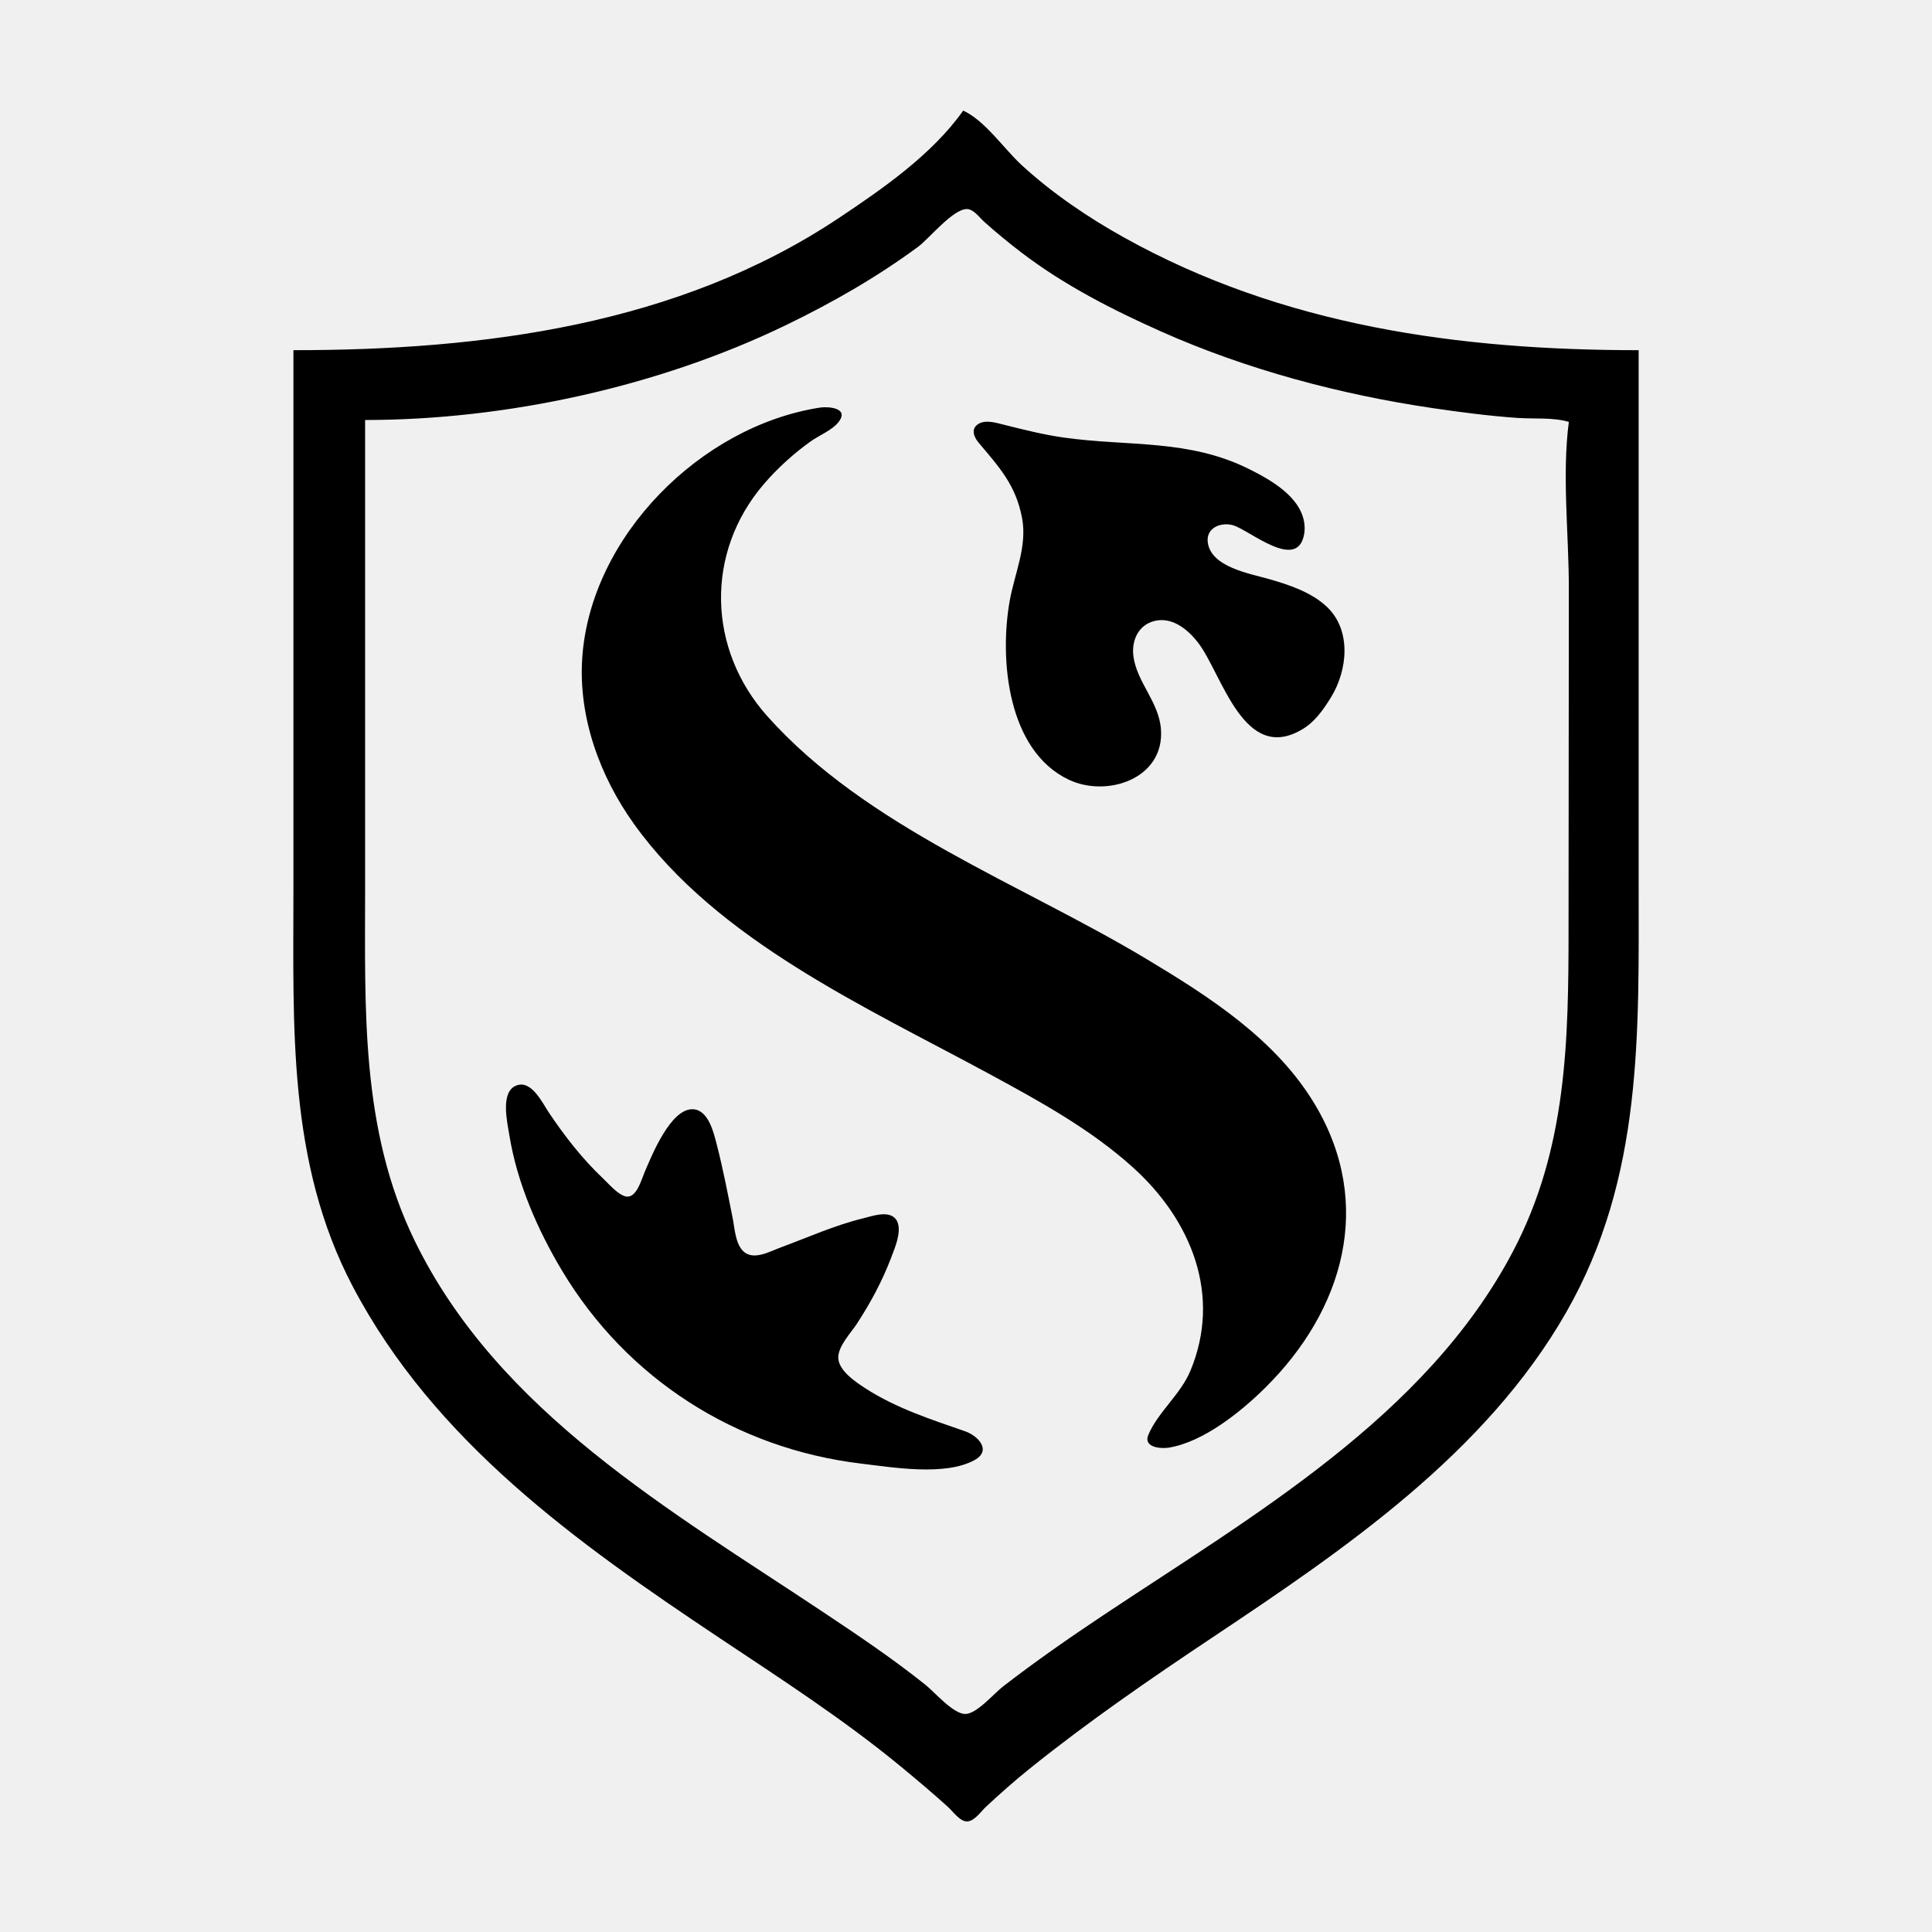
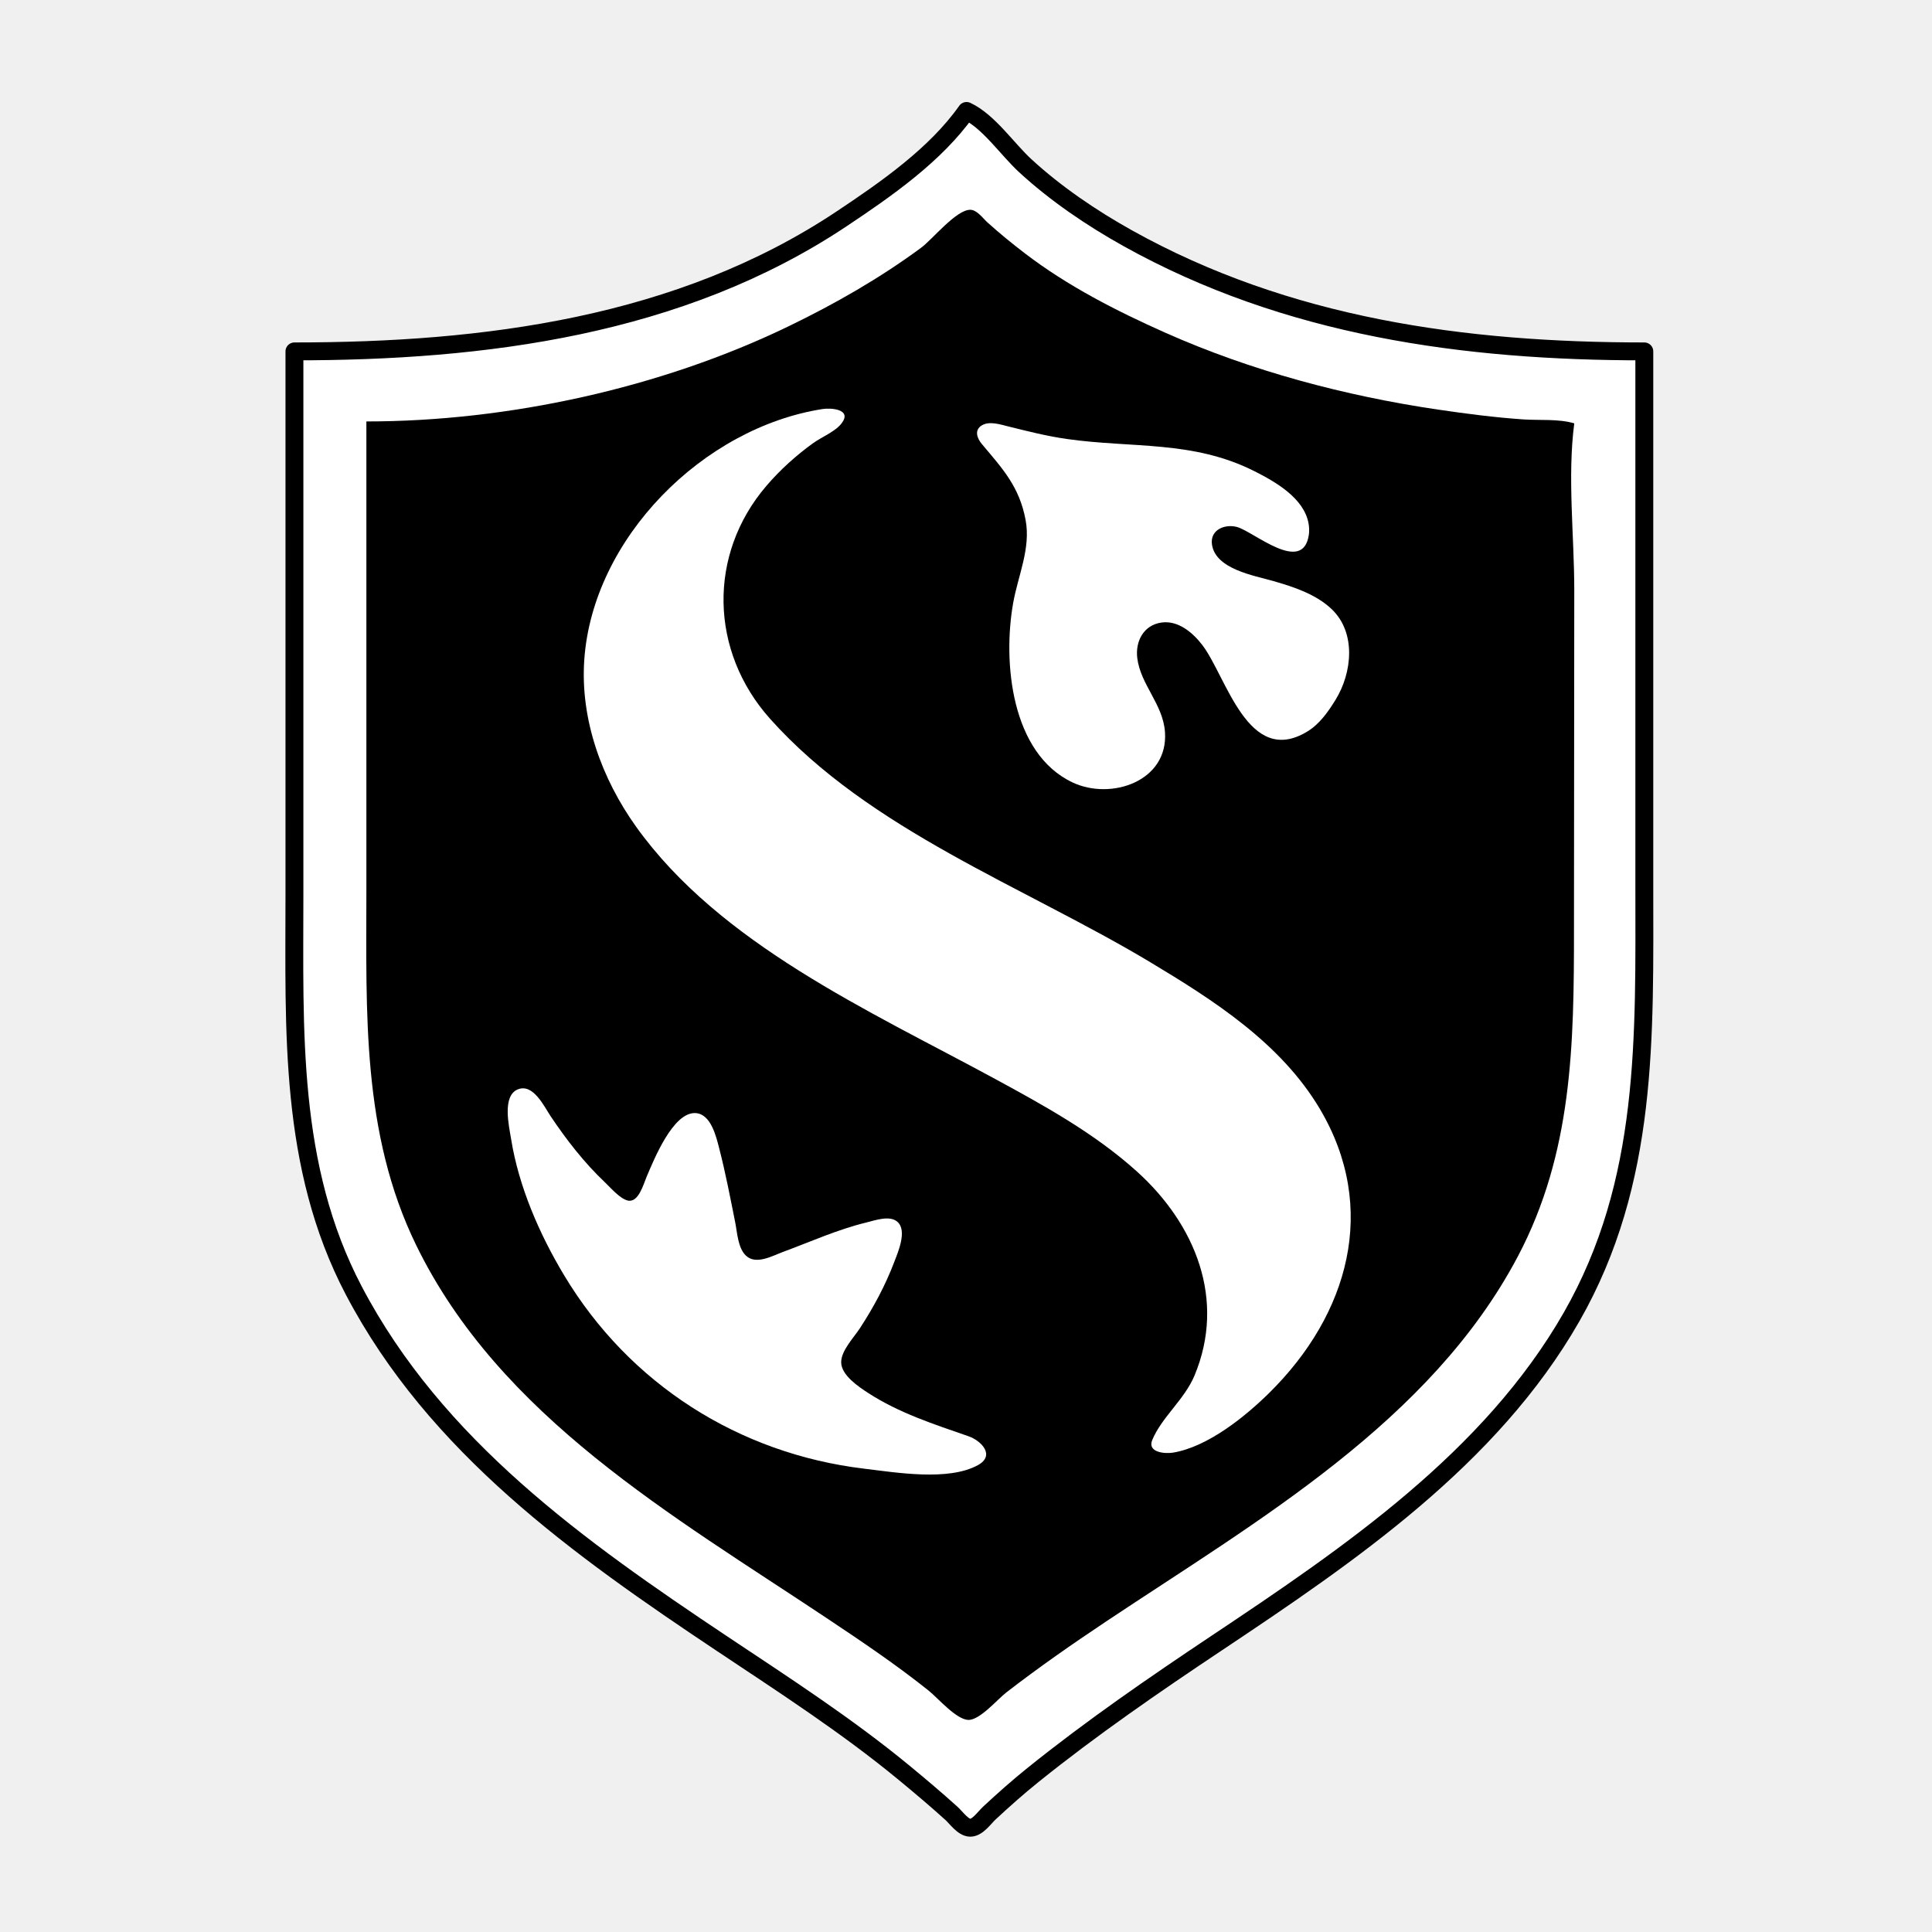
- <svg xmlns="http://www.w3.org/2000/svg" data-symbol="logo" aria-hidden="true" fill="currentColor" viewBox="0 0 135.467 135.467" version="1.1" id="svg1" xml:space="preserve">
-   <defs id="defs1" />
-   <g id="layer1">
-     <path d="M 67.538,7.753 C 65.378,10.819 61.89,13.239 58.806,15.293 47.509,22.821 33.811,24.554 20.574,24.554 v 37.968 c 0,9.479 -0.406,18.978 4.143,27.649 5.716,10.894 15.756,18.026 25.755,24.694 4.302,2.869 8.707,5.713 12.7,9.007 1.122,0.926 2.228,1.858 3.307,2.834 0.339,0.306 0.818,1.009 1.323,1.009 0.508,0 0.988,-0.708 1.323,-1.019 0.981,-0.914 1.998,-1.817 3.043,-2.658 4.096,-3.297 8.46,-6.3 12.832,-9.216 9.288,-6.195 19.153,-12.902 24.814,-22.798 5.418,-9.472 5.084,-19.622 5.084,-30.162 V 24.554 c -12.565,0 -24.956,-1.693 -36.116,-7.919 C 76.261,15.228 73.765,13.534 71.639,11.578 70.375,10.416 69.087,8.476 67.538,7.753 M 110.003,29.581 c -0.488,3.737 0,7.859 0,11.642 l -0.02,23.756 c 0,7.977 -0.099,15.569 -3.92,22.81 -6.096,11.554 -18.224,18.48 -28.736,25.488 -2.387,1.592 -4.742,3.229 -7.011,4.985 -0.616,0.476 -1.846,1.933 -2.646,1.918 -0.847,-0.016 -2.134,-1.528 -2.778,-2.044 -2.281,-1.824 -4.715,-3.461 -7.144,-5.08 C 47.049,105.924 34.933,99.015 29.075,86.995 25.267,79.182 25.601,70.712 25.601,62.257 V 29.449 c 9.89,0 20.588,-2.336 29.501,-6.649 3.249,-1.572 6.352,-3.344 9.26,-5.487 0.792,-0.583 2.455,-2.666 3.44,-2.654 0.465,0.005 0.878,0.594 1.191,0.877 0.848,0.765 1.738,1.492 2.646,2.185 2.974,2.271 6.383,4.013 9.79,5.529 5.997,2.669 12.566,4.415 19.05,5.37 1.971,0.29 3.966,0.549 5.953,0.686 1.154,0.079 2.461,-0.052 3.572,0.276 M 57.483,28.581 c -8.352,1.301 -16.074,9.031 -16.657,17.537 -0.285,4.156 1.226,8.297 3.617,11.642 5.859,8.199 16.315,12.874 24.947,17.554 3.496,1.895 7.085,3.864 10.054,6.546 4.086,3.69 6.237,8.96 4.02,14.265 -0.698,1.669 -2.293,2.91 -2.95,4.497 -0.362,0.874 0.896,0.974 1.444,0.883 2.437,-0.403 5.049,-2.513 6.747,-4.191 5.518,-5.453 7.651,-12.886 3.512,-19.843 -2.721,-4.574 -7.386,-7.563 -11.846,-10.239 -8.791,-5.274 -19.614,-9.225 -26.568,-17.013 -4.203,-4.708 -4.367,-11.466 -0.248,-16.272 0.952,-1.111 2.081,-2.132 3.268,-2.986 0.606,-0.436 1.579,-0.811 2.016,-1.423 0.68,-0.951 -0.783,-1.046 -1.355,-0.957 m 11.132,1.136 c -0.563,0.334 -0.338,0.918 0,1.319 1.466,1.741 2.614,2.98 3.049,5.292 0.375,1.994 -0.528,3.883 -0.871,5.821 -0.727,4.105 -0.149,10.494 4.152,12.524 2.687,1.269 6.707,-0.074 6.458,-3.529 -0.14,-1.945 -1.707,-3.306 -1.935,-5.159 -0.145,-1.173 0.441,-2.309 1.695,-2.485 1.161,-0.163 2.179,0.701 2.84,1.559 1.692,2.193 3.192,8.576 7.346,6.057 0.859,-0.521 1.459,-1.382 1.976,-2.221 1.158,-1.881 1.454,-4.677 -0.268,-6.326 -1.092,-1.046 -2.667,-1.561 -4.089,-1.97 -1.341,-0.386 -4.034,-0.826 -4.281,-2.552 -0.149,-1.042 0.928,-1.458 1.768,-1.218 1.155,0.33 4.573,3.327 4.999,0.557 0.04,-0.259 0.03,-0.536 -0.015,-0.794 -0.311,-1.786 -2.317,-2.928 -3.793,-3.671 -4.296,-2.163 -8.52,-1.594 -13.097,-2.246 -1.394,-0.199 -2.736,-0.54 -4.101,-0.879 -0.539,-0.134 -1.308,-0.39 -1.832,-0.079 M 36.198,76.115 c -1.135,0.442 -0.628,2.585 -0.485,3.472 0.536,3.335 1.978,6.645 3.706,9.525 4.554,7.59 12.204,12.465 20.975,13.514 2.224,0.266 5.864,0.884 7.93,-0.244 1.246,-0.68 0.246,-1.713 -0.654,-2.025 -2.41,-0.837 -4.852,-1.622 -7.011,-3.025 -0.667,-0.434 -1.87,-1.234 -1.881,-2.135 -0.01,-0.814 0.885,-1.736 1.306,-2.381 0.956,-1.465 1.78,-2.995 2.401,-4.63 0.264,-0.695 0.924,-2.191 0.222,-2.812 -0.539,-0.477 -1.576,-0.096 -2.181,0.051 -2.009,0.49 -3.889,1.343 -5.821,2.057 -0.744,0.275 -1.887,0.929 -2.59,0.249 -0.554,-0.535 -0.6,-1.609 -0.743,-2.324 -0.345,-1.725 -0.676,-3.455 -1.115,-5.159 -0.212,-0.824 -0.574,-2.393 -1.637,-2.469 -1.589,-0.113 -2.935,3.278 -3.439,4.453 -0.214,0.499 -0.566,1.844 -1.324,1.654 -0.555,-0.139 -1.179,-0.885 -1.586,-1.269 -1.434,-1.352 -2.7,-2.983 -3.793,-4.618 -0.456,-0.683 -1.214,-2.299 -2.279,-1.884 z" id="path1" />
+ <svg xmlns="http://www.w3.org/2000/svg" viewBox="0 0 135 135" fill="none" aria-hidden="true" data-symbol="logo">
+   <g id="Shield" fill="none" stroke="currentColor" stroke-width="0" stroke-linejoin="round" stroke-linecap="round">
+     <path id="ShieldOuter" fill="#fff" stroke="currentColor" stroke-width="1.25" d="M 67.538,7.753        C 65.378,10.819 61.89,13.239 58.806,15.293          47.509,22.821 33.811,24.554 20.574,24.554        v 37.968        c 0,9.479 -0.406,18.978 4.143,27.649          5.716,10.894 15.756,18.026 25.755,24.694          4.302,2.869 8.707,5.713 12.7,9.007          1.122,0.926 2.228,1.858 3.307,2.834          0.339,0.306 0.818,1.009 1.323,1.009          0.508,0 0.988,-0.708 1.323,-1.019          0.981,-0.914 1.998,-1.817 3.043,-2.658          4.096,-3.297 8.46,-6.3 12.832,-9.216          9.288,-6.195 19.153,-12.902 24.814,-22.798          5.418,-9.472 5.084,-19.622 5.084,-30.162        V 24.554        c -12.565,0 -24.956,-1.693 -36.116,-7.919          C 76.261,15.228 73.765,13.534 71.639,11.578          70.375,10.416 69.087,8.476 67.538,7.753 Z" />
+     <path id="ShieldInner" fill="currentColor" stroke="currentColor" stroke-width="0" d="M 110.003,29.581        c -0.488,3.737 0,7.859 0,11.642        l -0.02,23.756        c 0,7.977 -0.099,15.569 -3.92,22.81          -6.096,11.554 -18.224,18.48 -28.736,25.488          -2.387,1.592 -4.742,3.229 -7.011,4.985          -0.616,0.476 -1.846,1.933 -2.646,1.918          -0.847,-0.016 -2.134,-1.528 -2.778,-2.044          -2.281,-1.824 -4.715,-3.461 -7.144,-5.08          C 47.049,105.924 34.933,99.015 29.075,86.995          25.267,79.182 25.601,70.712 25.601,62.257        V 29.449        c 9.89,0 20.588,-2.336 29.501,-6.649          3.249,-1.572 6.352,-3.344 9.26,-5.487          0.792,-0.583 2.455,-2.666 3.44,-2.654          0.465,0.005 0.878,0.594 1.191,0.877          0.848,0.765 1.738,1.492 2.646,2.185          2.974,2.271 6.383,4.013 9.79,5.529          5.997,2.669 12.566,4.415 19.05,5.37          1.971,0.29 3.966,0.549 5.953,0.686          1.154,0.079 2.461,-0.052 3.572,0.276 Z" />
+   </g>
+   <g id="Logo" fill="#fff" stroke="currentColor" stroke-width="0" stroke-linejoin="round" stroke-linecap="round">
+     <path id="LogoEss" d="M 57.483,28.581        c -8.352,1.301 -16.074,9.031 -16.657,17.537        -0.285,4.156 1.226,8.297 3.617,11.642        5.859,8.199 16.315,12.874 24.947,17.554        3.496,1.895 7.085,3.864 10.054,6.546        4.086,3.69 6.237,8.96 4.02,14.265        -0.698,1.669 -2.293,2.91 -2.95,4.497        -0.362,0.874 0.896,0.974 1.444,0.883        2.437,-0.403 5.049,-2.513 6.747,-4.191        5.518,-5.453 7.651,-12.886 3.512,-19.843        -2.721,-4.574 -7.386,-7.563 -11.846,-10.239        -8.791,-5.274 -19.614,-9.225 -26.568,-17.013        -4.203,-4.708 -4.367,-11.466 -0.248,-16.272        0.952,-1.111 2.081,-2.132 3.268,-2.986        0.606,-0.436 1.579,-0.811 2.016,-1.423        0.68,-0.951 -0.783,-1.046 -1.355,-0.957 Z" />
+     <path id="LogoBud" d="M 68.615,29.717        c -0.563,0.334 -0.338,0.918 0,1.319        1.466,1.741 2.614,2.98 3.049,5.292        0.375,1.994 -0.528,3.883 -0.871,5.821        -0.727,4.105 -0.149,10.494 4.152,12.524        2.687,1.269 6.707,-0.074 6.458,-3.529        -0.14,-1.945 -1.707,-3.306 -1.935,-5.159        -0.145,-1.173 0.441,-2.309 1.695,-2.485        1.161,-0.163 2.179,0.701 2.84,1.559        1.692,2.193 3.192,8.576 7.346,6.057        0.859,-0.521 1.459,-1.382 1.976,-2.221        1.158,-1.881 1.454,-4.677 -0.268,-6.326        -1.092,-1.046 -2.667,-1.561 -4.089,-1.97        -1.341,-0.386 -4.034,-0.826 -4.281,-2.552        -0.149,-1.042 0.928,-1.458 1.768,-1.218        1.155,0.33 4.573,3.327 4.999,0.557        0.04,-0.259 0.03,-0.536 -0.015,-0.794        -0.311,-1.786 -2.317,-2.928 -3.793,-3.671        -4.296,-2.163 -8.52,-1.594 -13.097,-2.246        -1.394,-0.199 -2.736,-0.54 -4.101,-0.879        -0.539,-0.134 -1.308,-0.39 -1.832,-0.079 Z" />
+     <path id="ShieldOuter" d="M 36.198,76.115        c -1.135,0.442 -0.628,2.585 -0.485,3.472        0.536,3.335 1.978,6.645 3.706,9.525        4.554,7.59 12.204,12.465 20.975,13.514        2.224,0.266 5.864,0.884 7.93,-0.244        1.246,-0.68 0.246,-1.713 -0.654,-2.025        -2.41,-0.837 -4.852,-1.622 -7.011,-3.025        -0.667,-0.434 -1.87,-1.234 -1.881,-2.135        -0.01,-0.814 0.885,-1.736 1.306,-2.381        0.956,-1.465 1.78,-2.995 2.401,-4.63        0.264,-0.695 0.924,-2.191 0.222,-2.812        -0.539,-0.477 -1.576,-0.096 -2.181,0.051        -2.009,0.49 -3.889,1.343 -5.821,2.057        -0.744,0.275 -1.887,0.929 -2.59,0.249        -0.554,-0.535 -0.6,-1.609 -0.743,-2.324        -0.345,-1.725 -0.676,-3.455 -1.115,-5.159        -0.212,-0.824 -0.574,-2.393 -1.637,-2.469        -1.589,-0.113 -2.935,3.278 -3.439,4.453        -0.214,0.499 -0.566,1.844 -1.324,1.654        -0.555,-0.139 -1.179,-0.885 -1.586,-1.269        -1.434,-1.352 -2.7,-2.983 -3.793,-4.618        -0.456,-0.683 -1.214,-2.299 -2.279,-1.884 Z" />
  </g>
</svg>
